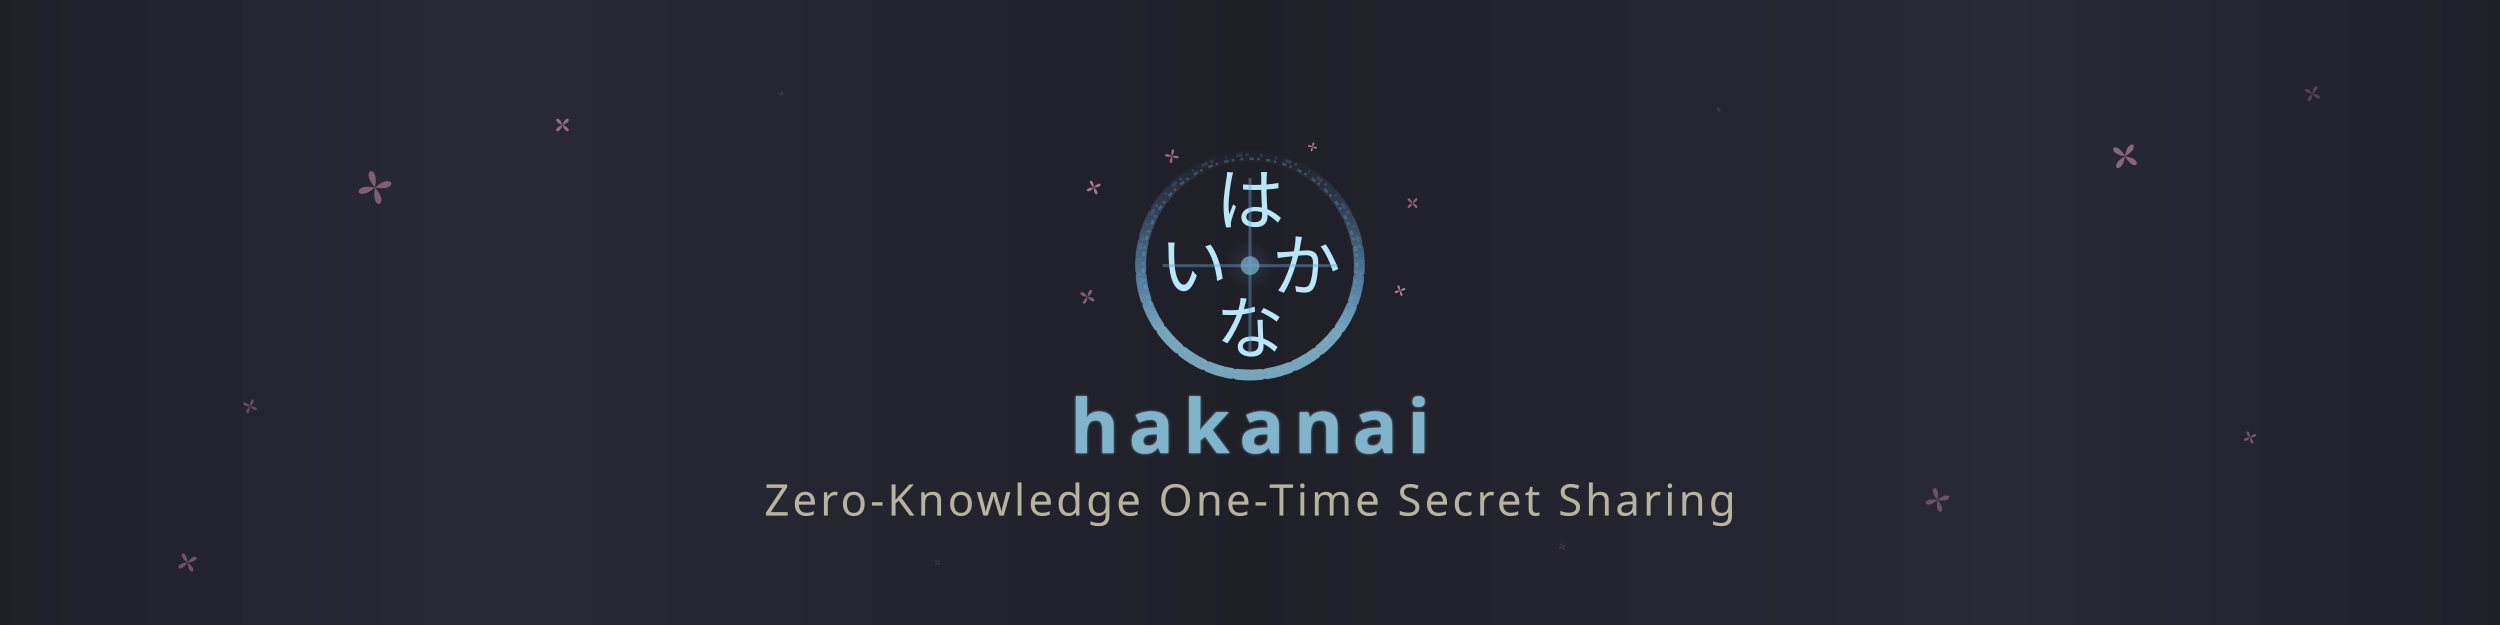
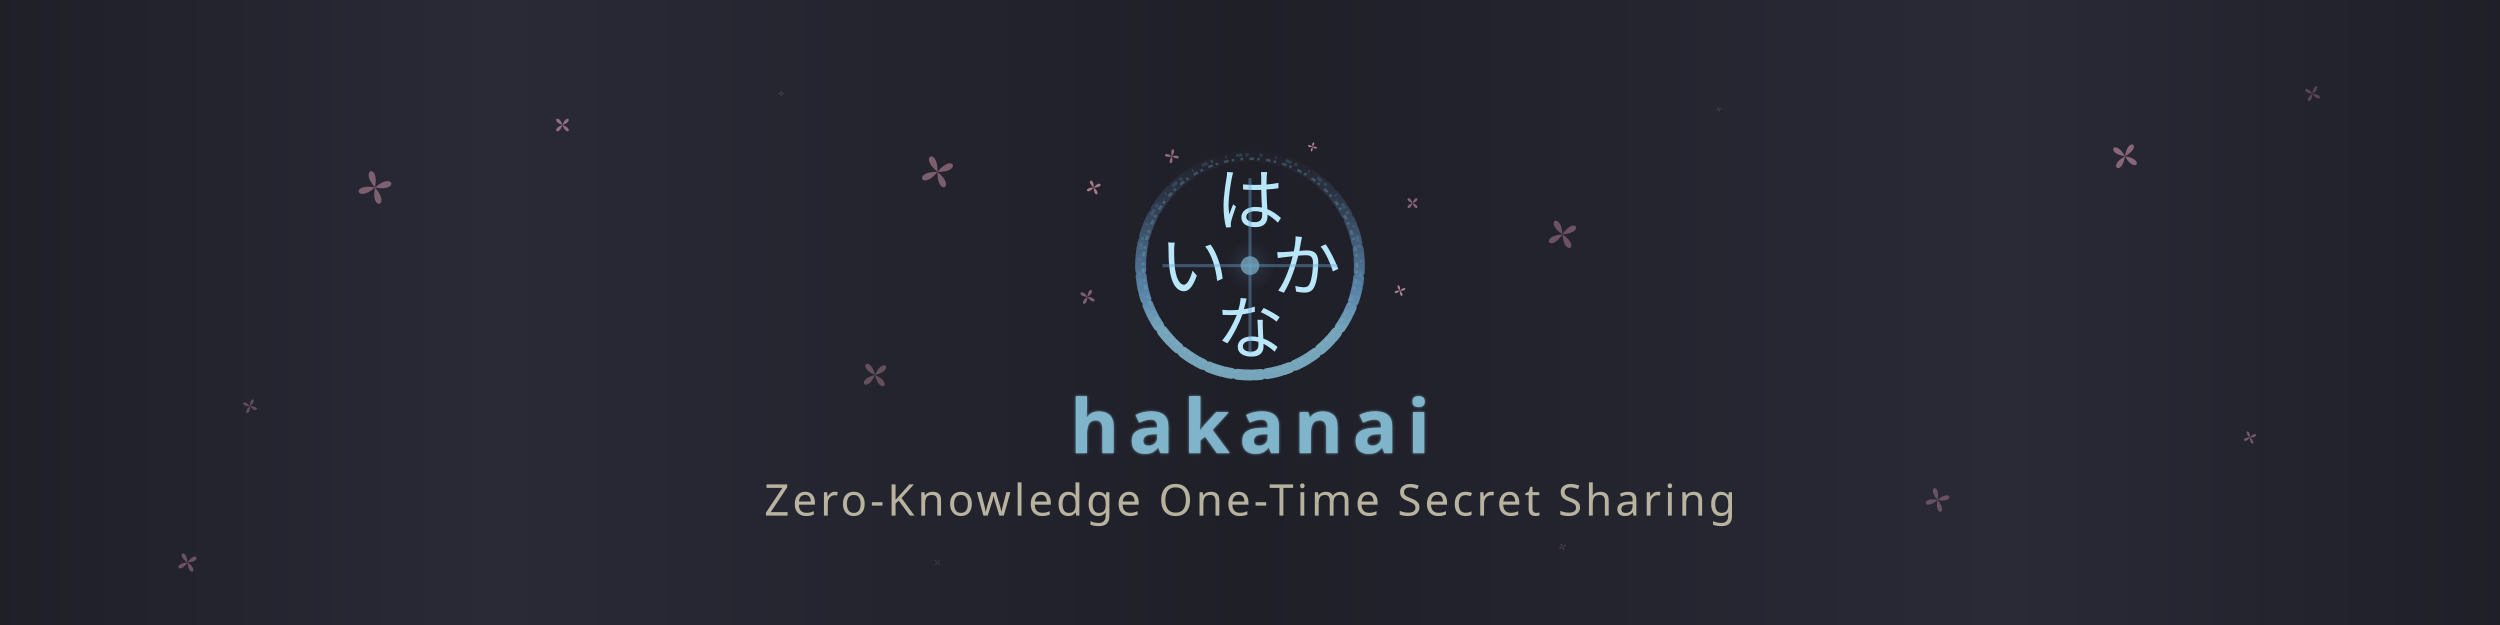
<svg xmlns="http://www.w3.org/2000/svg" width="800" height="200" viewBox="0 0 800 200">
  <defs>
    <linearGradient id="brushFade" x1="0%" y1="0%" x2="0%" y2="100%">
      <stop offset="0%" style="stop-color:#7FB4CA;stop-opacity:1" />
      <stop offset="20%" style="stop-color:#7FB4CA;stop-opacity:1" />
      <stop offset="40%" style="stop-color:#6BA5D4;stop-opacity:0.8" />
      <stop offset="60%" style="stop-color:#6BA5D4;stop-opacity:0.5" />
      <stop offset="80%" style="stop-color:#6BA5D4;stop-opacity:0.2" />
      <stop offset="95%" style="stop-color:#6BA5D4;stop-opacity:0.05" />
      <stop offset="100%" style="stop-color:#6BA5D4;stop-opacity:0.02" />
    </linearGradient>
    <radialGradient id="centerGlow">
      <stop offset="0%" style="stop-color:#7FB4CA;stop-opacity:0.15" />
      <stop offset="50%" style="stop-color:#6BA5D4;stop-opacity:0.08" />
      <stop offset="100%" style="stop-color:#5A8CA8;stop-opacity:0" />
    </radialGradient>
    <filter id="minimalGlow">
      <feGaussianBlur stdDeviation="0.5" result="coloredBlur" />
      <feMerge>
        <feMergeNode in="coloredBlur" />
        <feMergeNode in="SourceGraphic" />
      </feMerge>
    </filter>
    <linearGradient id="bannerBg" x1="0%" y1="0%" x2="100%" y2="0%">
      <stop offset="0%" style="stop-color:#1f1f28;stop-opacity:1" />
      <stop offset="20%" style="stop-color:#2a2a37;stop-opacity:1" />
      <stop offset="50%" style="stop-color:#1f1f28;stop-opacity:1" />
      <stop offset="80%" style="stop-color:#2a2a37;stop-opacity:1" />
      <stop offset="100%" style="stop-color:#1f1f28;stop-opacity:1" />
    </linearGradient>
  </defs>
  <rect width="800" height="200" fill="url(#bannerBg)" />
  <g transform="translate(120, 60) rotate(-15)">
    <path d="M0,0 C-3,-6 3,-6 0,0 C6,-3 6,3 0,0 C3,6 -3,6 0,0 C-6,3 -6,-3 0,0" fill="#FFB4CA" opacity="0.4" transform="scale(1.2)" />
  </g>
  <g transform="translate(80, 130) rotate(25)">
    <path d="M0,0 C-2,-4 2,-4 0,0 C4,-2 4,2 0,0 C2,4 -2,4 0,0 C-4,2 -4,-2 0,0" fill="#F4A8C4" opacity="0.3" transform="scale(0.8)" />
  </g>
  <g transform="translate(180, 40) rotate(-45)">
    <path d="M0,0 C-2,-4 2,-4 0,0 C4,-2 4,2 0,0 C2,4 -2,4 0,0 C-4,2 -4,-2 0,0" fill="#FFB4CA" opacity="0.5" transform="scale(0.9)" />
  </g>
  <g transform="translate(60, 180) rotate(60)">
    <path d="M0,0 C-2,-4 2,-4 0,0 C4,-2 4,2 0,0 C2,4 -2,4 0,0 C-4,2 -4,-2 0,0" fill="#F4A8C4" opacity="0.35" transform="scale(1.1)" />
  </g>
  <g transform="translate(680, 50) rotate(35)">
    <path d="M0,0 C-3,-6 3,-6 0,0 C6,-3 6,3 0,0 C3,6 -3,6 0,0 C-6,3 -6,-3 0,0" fill="#FFB4CA" opacity="0.45" transform="scale(1.0)" />
  </g>
  <g transform="translate(720, 140) rotate(-25)">
    <path d="M0,0 C-2,-4 2,-4 0,0 C4,-2 4,2 0,0 C2,4 -2,4 0,0 C-4,2 -4,-2 0,0" fill="#F4A8C4" opacity="0.4" transform="scale(0.7)" />
  </g>
  <g transform="translate(620, 160) rotate(75)">
    <path d="M0,0 C-2,-4 2,-4 0,0 C4,-2 4,2 0,0 C2,4 -2,4 0,0 C-4,2 -4,-2 0,0" fill="#FFB4CA" opacity="0.3" transform="scale(1.3)" />
  </g>
  <g transform="translate(740, 30) rotate(-60)">
    <path d="M0,0 C-2,-4 2,-4 0,0 C4,-2 4,2 0,0 C2,4 -2,4 0,0 C-4,2 -4,-2 0,0" fill="#F4A8C4" opacity="0.25" transform="scale(0.9)" />
  </g>
  <g transform="translate(250, 30) rotate(10)">
    <path d="M0,0 C-1,-2 1,-2 0,0 C2,-1 2,1 0,0 C1,2 -1,2 0,0 C-2,1 -2,-1 0,0" fill="#FFB4CA" opacity="0.2" transform="scale(0.6)" />
  </g>
  <g transform="translate(550, 35) rotate(-20)">
    <path d="M0,0 C-1,-2 1,-2 0,0 C2,-1 2,1 0,0 C1,2 -1,2 0,0 C-2,1 -2,-1 0,0" fill="#F4A8C4" opacity="0.25" transform="scale(0.5)" />
  </g>
  <g transform="translate(300, 180) rotate(45)">
    <path d="M0,0 C-1,-2 1,-2 0,0 C2,-1 2,1 0,0 C1,2 -1,2 0,0 C-2,1 -2,-1 0,0" fill="#FFB4CA" opacity="0.15" transform="scale(0.7)" />
  </g>
  <g transform="translate(500, 175) rotate(-30)">
    <path d="M0,0 C-1,-2 1,-2 0,0 C2,-1 2,1 0,0 C1,2 -1,2 0,0 C-2,1 -2,-1 0,0" fill="#F4A8C4" opacity="0.2" transform="scale(0.8)" />
  </g>
  <g transform="translate(400, 85)">
    <g transform="translate(-50, -25) rotate(-25)">
      <path d="M0,0 C-2,-4 2,-4 0,0 C4,-2 4,2 0,0 C2,4 -2,4 0,0 C-4,2 -4,-2 0,0" fill="#FFB4CA" opacity="0.6" transform="scale(0.8)" />
    </g>
    <g transform="translate(52, -20) rotate(45)">
      <path d="M0,0 C-2,-4 2,-4 0,0 C4,-2 4,2 0,0 C2,4 -2,4 0,0 C-4,2 -4,-2 0,0" fill="#F4A8C4" opacity="0.5" transform="scale(0.7)" />
    </g>
    <g transform="translate(48, 8) rotate(70)">
      <path d="M0,0 C-2,-4 2,-4 0,0 C4,-2 4,2 0,0 C2,4 -2,4 0,0 C-4,2 -4,-2 0,0" fill="#FFB4CA" opacity="0.65" transform="scale(0.6)" />
    </g>
    <g transform="translate(-52, 10) rotate(-60)">
      <path d="M0,0 C-2,-4 2,-4 0,0 C4,-2 4,2 0,0 C2,4 -2,4 0,0 C-4,2 -4,-2 0,0" fill="#F4A8C4" opacity="0.45" transform="scale(0.85)" />
    </g>
    <g transform="translate(20, -38) rotate(15)">
      <path d="M0,0 C-2,-4 2,-4 0,0 C4,-2 4,2 0,0 C2,4 -2,4 0,0 C-4,2 -4,-2 0,0" fill="#FFB4CA" opacity="0.7" transform="scale(0.5)" />
    </g>
    <g transform="translate(-25, -35) rotate(-80)">
      <path d="M0,0 C-2,-4 2,-4 0,0 C4,-2 4,2 0,0 C2,4 -2,4 0,0 C-4,2 -4,-2 0,0" fill="#F4A8C4" opacity="0.55" transform="scale(0.75)" />
    </g>
    <circle fill="none" stroke="url(#brushFade)" stroke-width="3.5" cx="0" cy="0" r="35" stroke-linecap="round" stroke-dasharray="2 1 3 0.5 1 2" opacity="0.9" transform="rotate(180)" />
    <circle fill="none" stroke="#6BA5D4" stroke-width="1" cx="0" cy="0" r="35.5" stroke-dasharray="1 4 0.5 3 2 1" opacity="0.2" transform="rotate(-85)" />
    <circle fill="none" stroke="#7FB4CA" stroke-width="0.8" cx="0" cy="0" r="34.2" stroke-dasharray="0.8 2 1.5 1" opacity="0.3" transform="rotate(-95)" />
    <text x="0" y="-13" fill="#B8E7F9" font-family="'Noto Sans JP', 'Segoe UI', sans-serif" font-size="22" font-weight="500" text-anchor="middle">は</text>
    <text x="18" y="8" fill="#B8E7F9" font-family="'Noto Sans JP', 'Segoe UI', sans-serif" font-size="22" font-weight="500" text-anchor="middle">か</text>
    <text x="0" y="28" fill="#B8E7F9" font-family="'Noto Sans JP', 'Segoe UI', sans-serif" font-size="22" font-weight="500" text-anchor="middle">な</text>
    <text x="-18" y="8" fill="#B8E7F9" font-family="'Noto Sans JP', 'Segoe UI', sans-serif" font-size="22" font-weight="500" text-anchor="middle">い</text>
    <circle fill="url(#centerGlow)" cx="0" cy="0" r="8" />
    <circle fill="#7FB4CA" cx="0" cy="0" r="3" opacity="0.7" />
    <line stroke="#6BA5D4" stroke-width="1" opacity="0.4" x1="0" y1="-28" x2="0" y2="28" />
    <line stroke="#6BA5D4" stroke-width="1" opacity="0.4" x1="-28" y1="0" x2="28" y2="0" />
  </g>
+   <g transform="translate(300, 55) rotate(-25)">
+     <path d="M0,0 C-3,-6 3,-6 0,0 C6,-3 6,3 0,0 C3,6 -3,6 0,0 C-6,3 -6,-3 0,0" fill="#FFB4CA" opacity="0.4" transform="scale(1.2)" />
+   </g>
+   <g transform="translate(500, 75) rotate(60)">
+     <path d="M0,0 C-3,-6 3,-6 0,0 C6,-3 6,3 0,0 C3,6 -3,6 0,0 C-6,3 -6,-3 0,0" fill="#F4A8C4" opacity="0.35" transform="scale(1.1)" />
+   </g>
+   <g transform="translate(280, 120) rotate(-40)">
+     <path d="M0,0 C-3,-6 3,-6 0,0 C6,-3 6,3 0,0 C3,6 -3,6 0,0 C-6,3 -6,-3 0,0" fill="#FFB4CA" opacity="0.3" transform="scale(1.0)" />
+   </g>
  <text x="400" y="145" fill="#7FB4CA" font-family="'Segoe UI', sans-serif" font-size="24" font-weight="600" text-anchor="middle" letter-spacing="3px" filter="url(#minimalGlow)">hakanai</text>
  <text x="400" y="165" fill="#dcd7ba" font-family="'Segoe UI', sans-serif" font-size="14" font-weight="400" text-anchor="middle" letter-spacing="1px" opacity="0.8">Zero-Knowledge One-Time Secret Sharing</text>
</svg>
